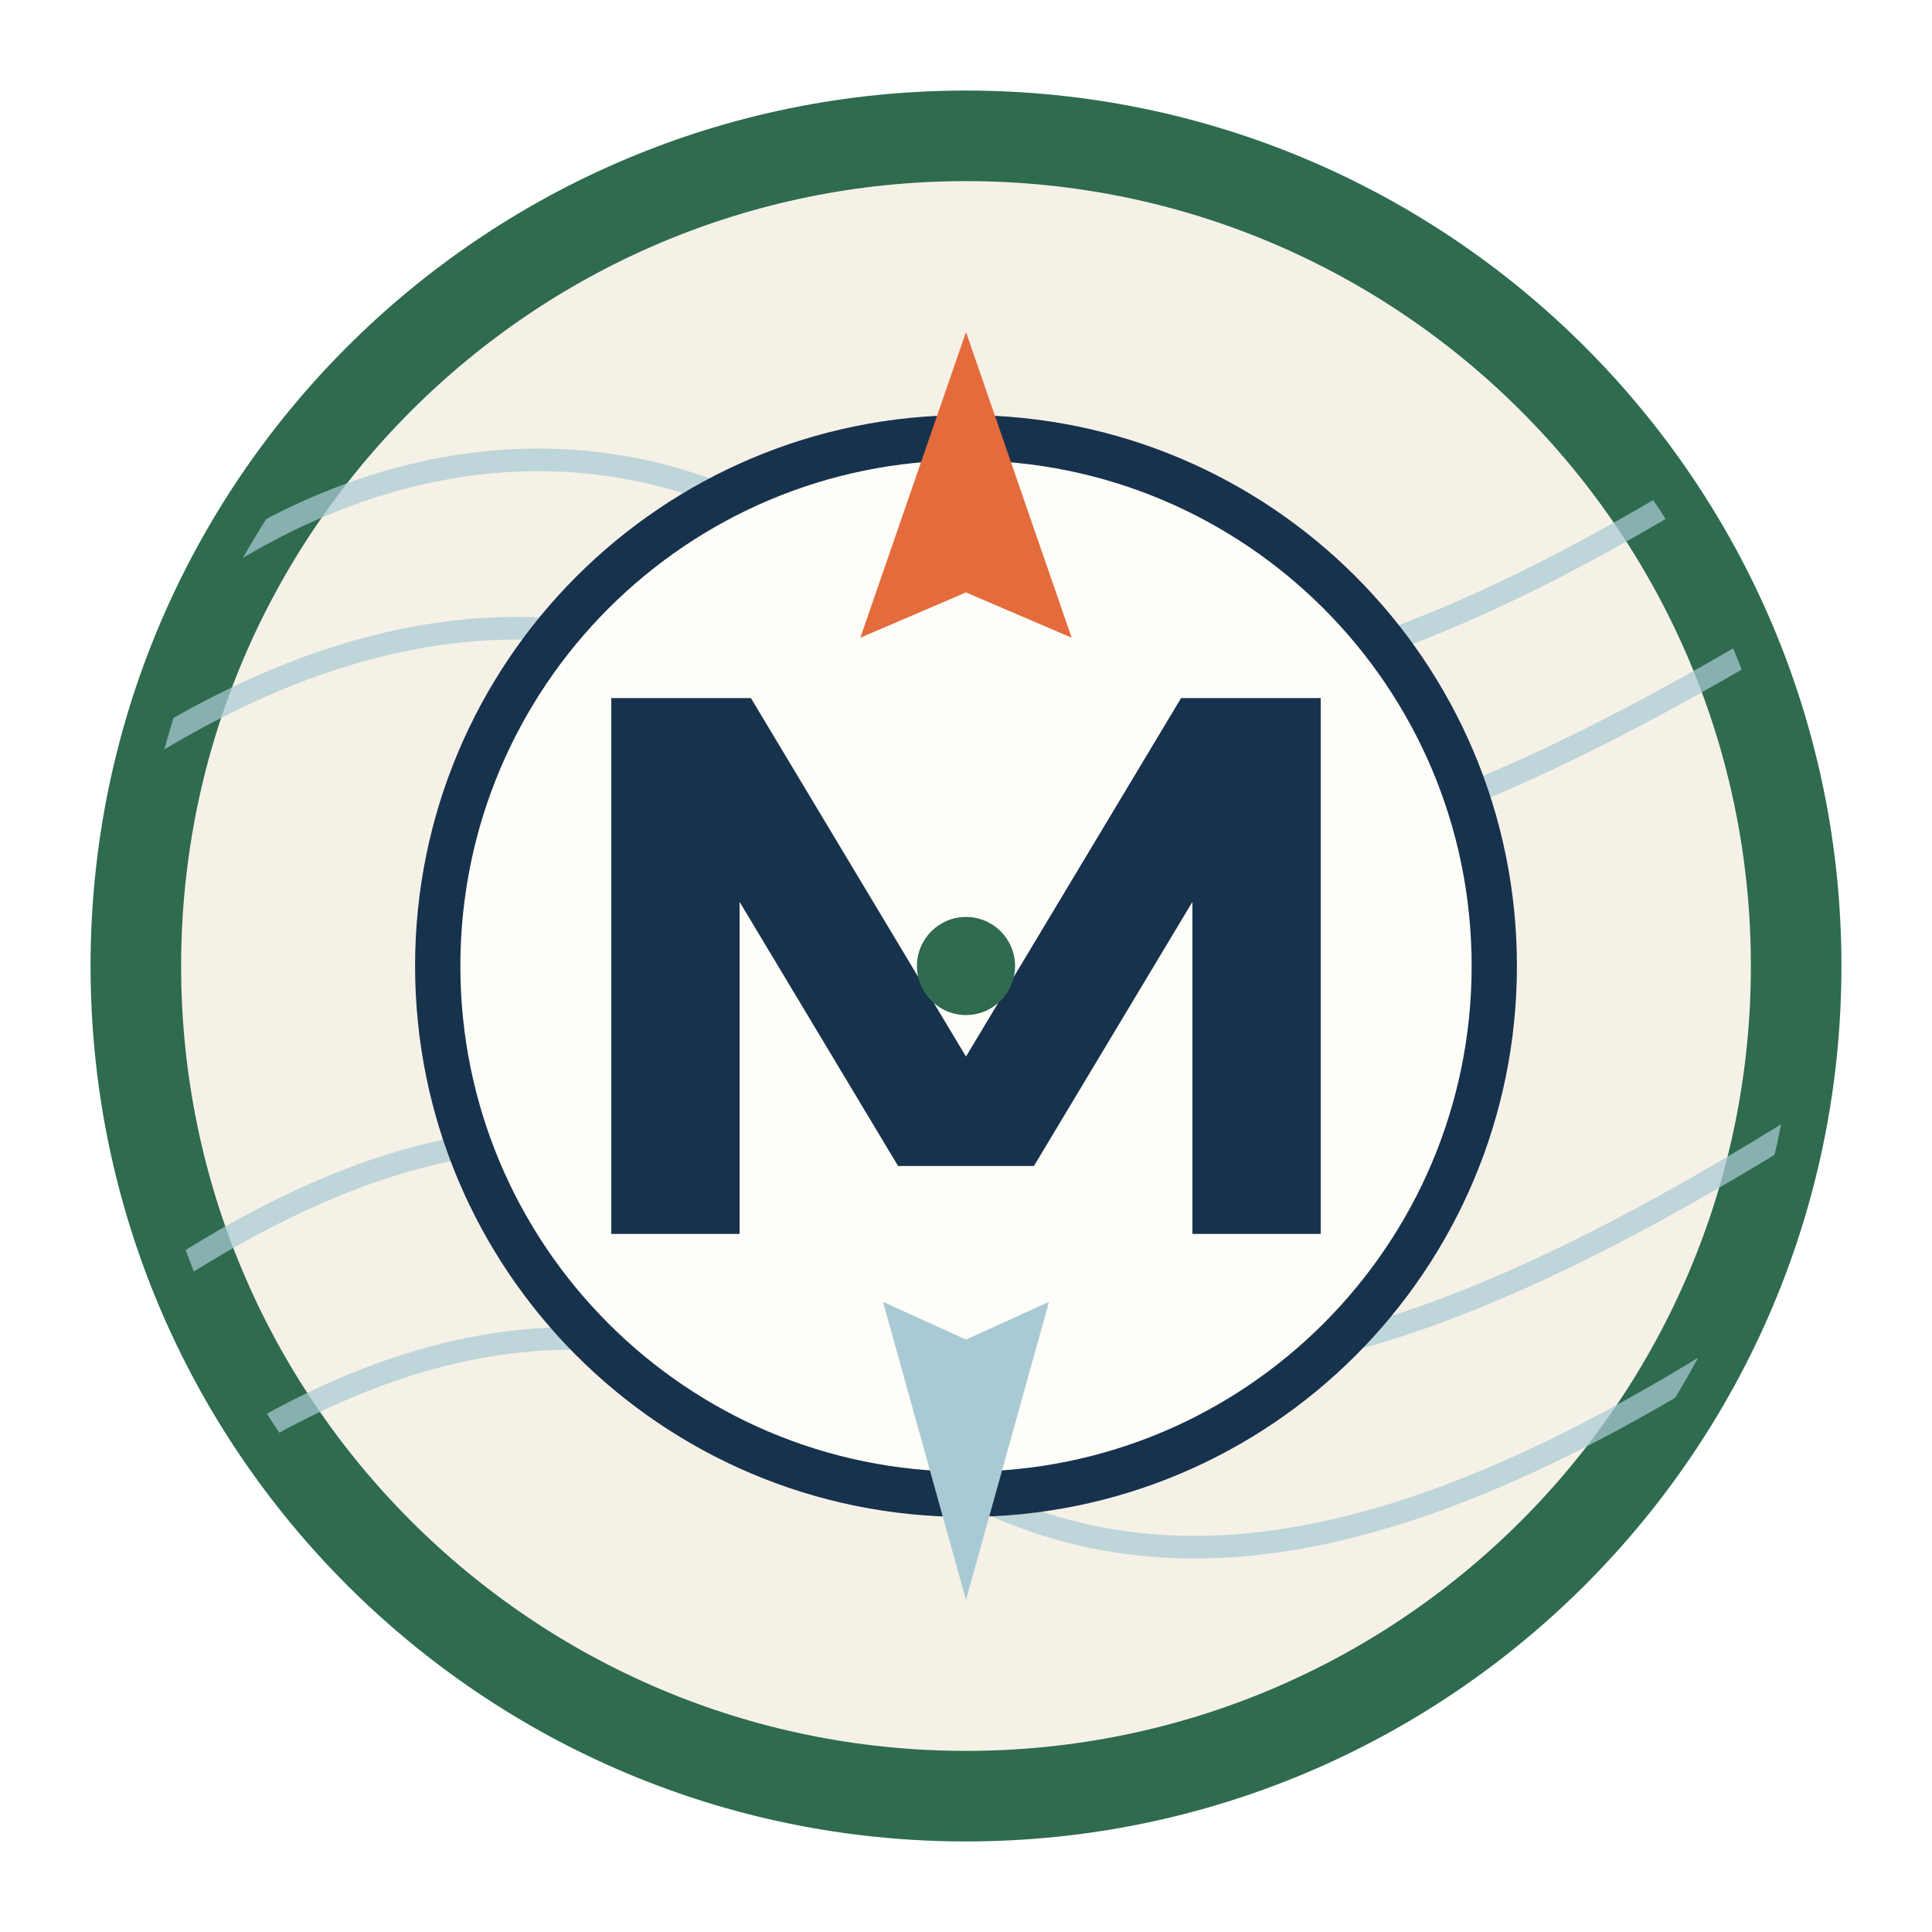
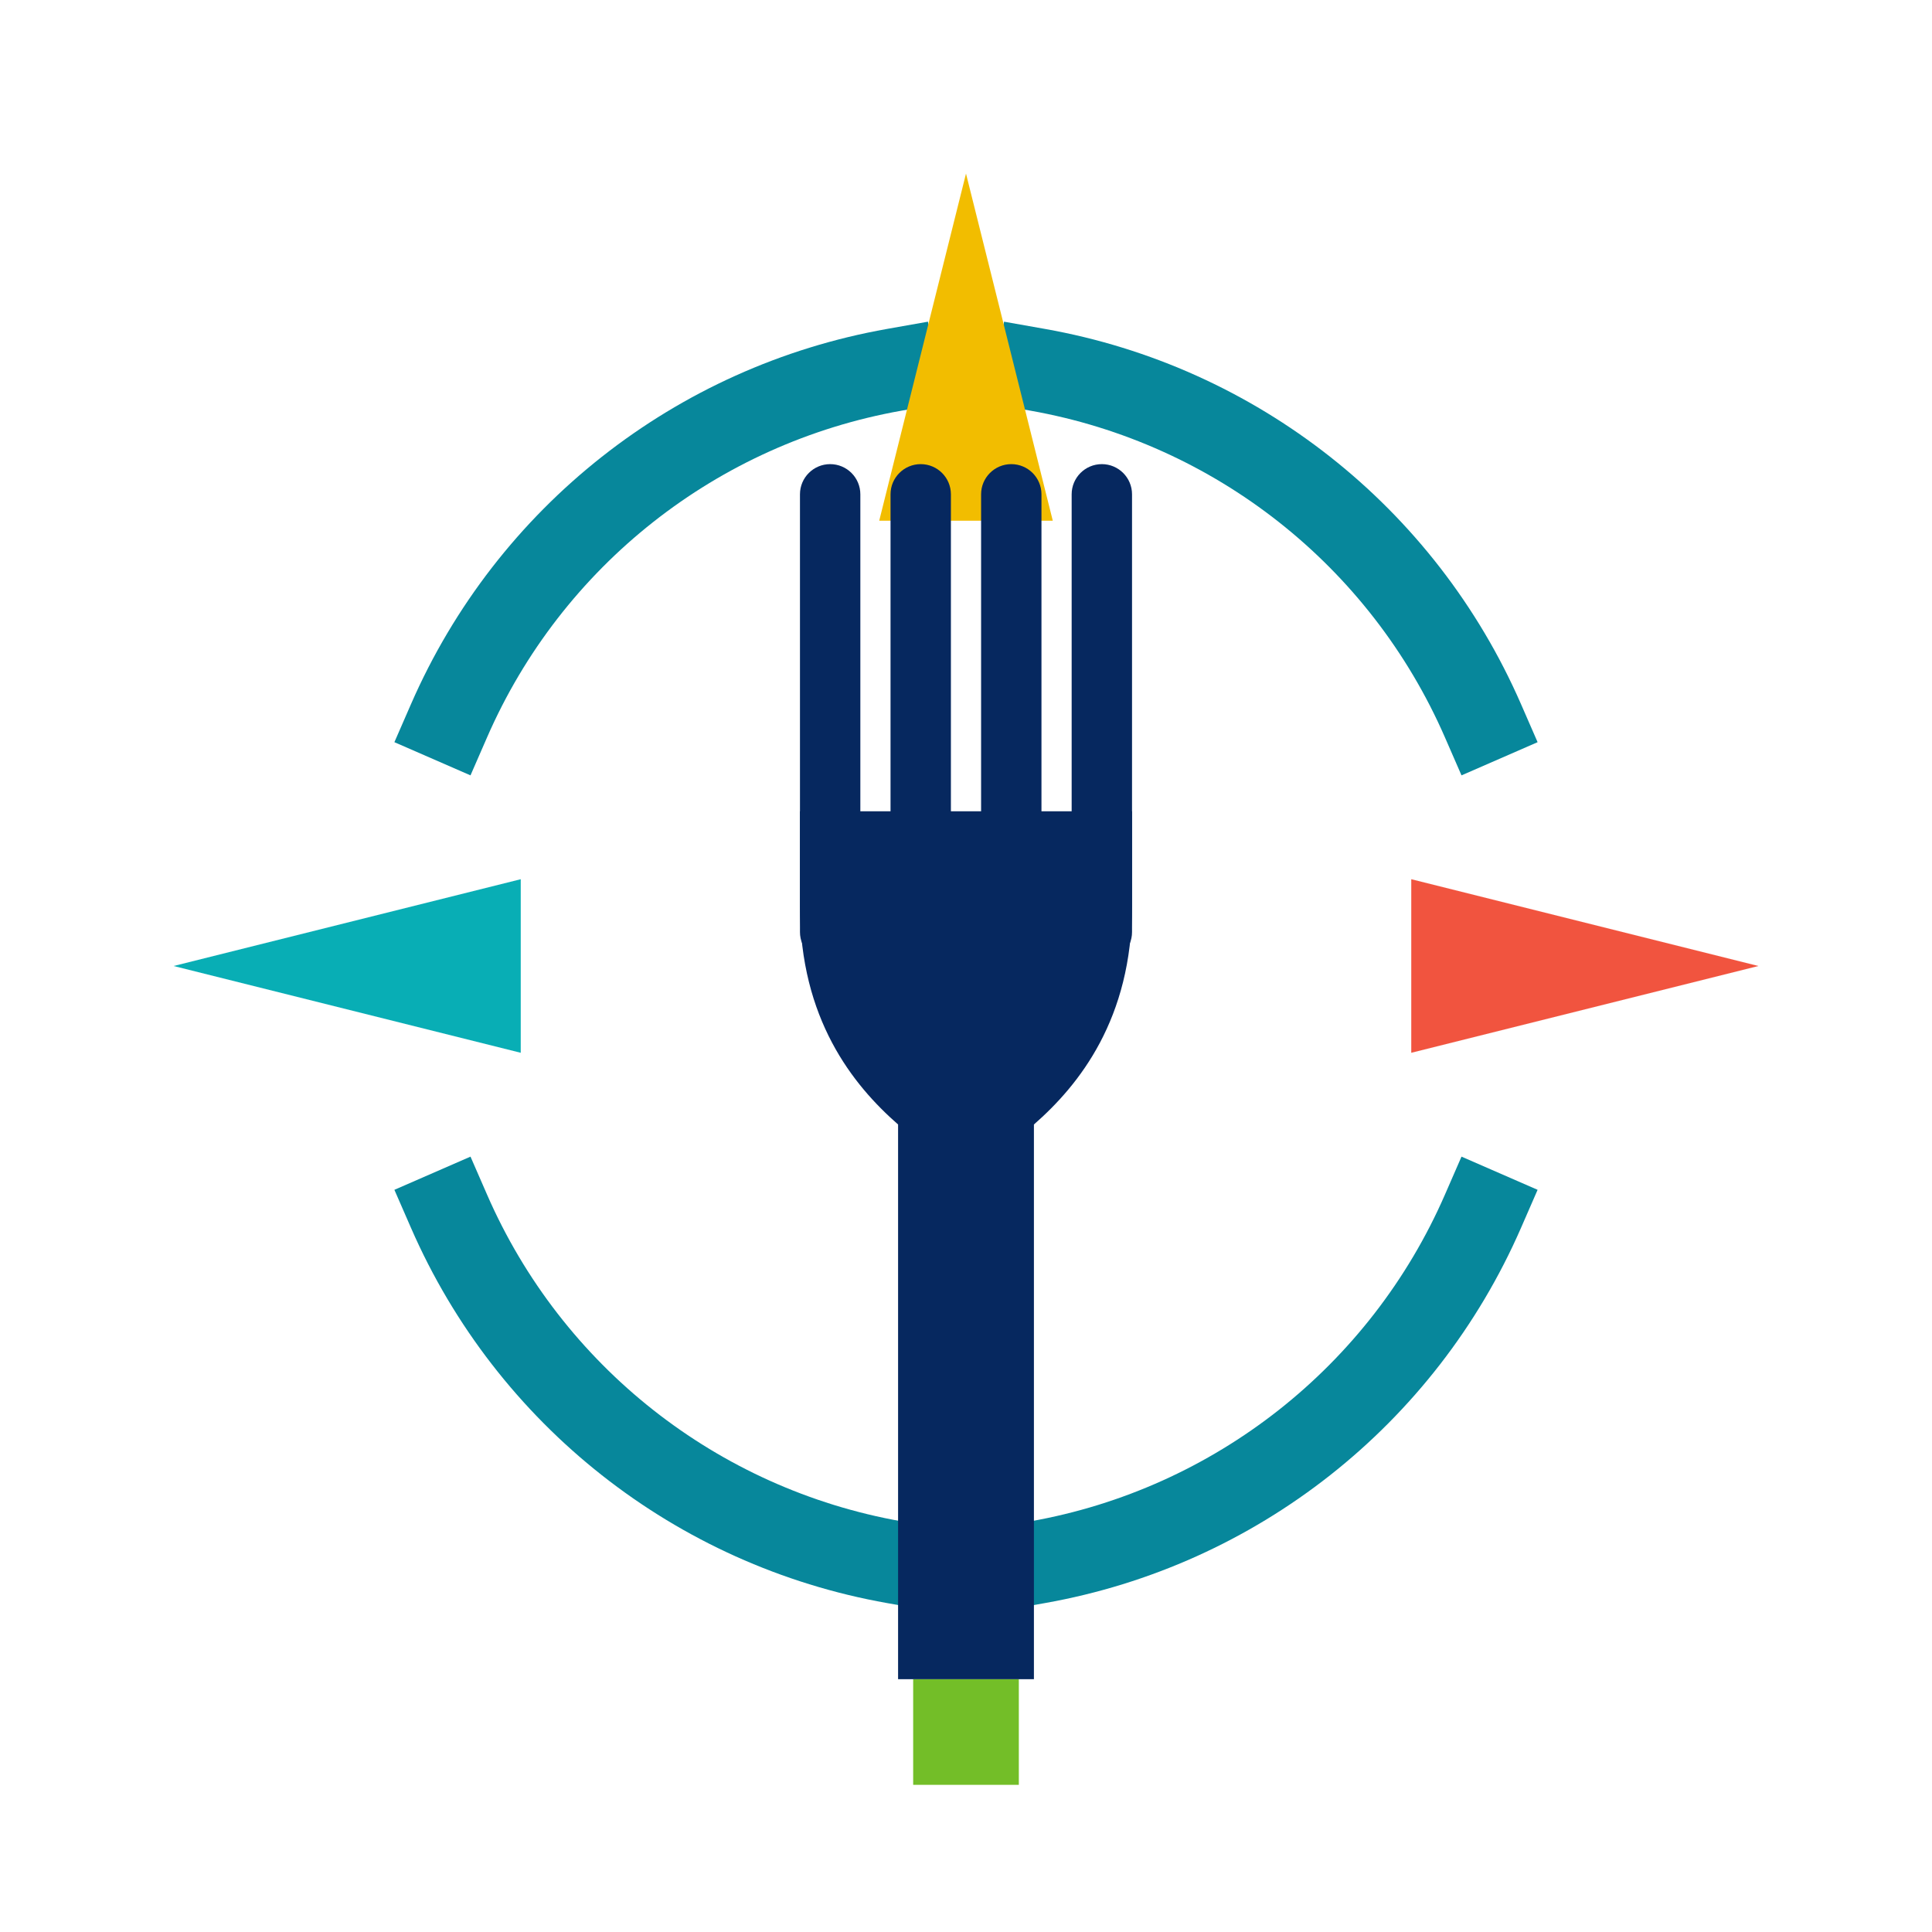
- <svg xmlns="http://www.w3.org/2000/svg" width="1024" height="1024" viewBox="0 0 1024 1024" fill="none">
-   <defs>
-     <clipPath id="mark-clip">
-       <circle cx="512" cy="512" r="440" />
-     </clipPath>
-   </defs>
-   <circle cx="512" cy="512" r="440" fill="#F6F1E7" stroke="#2E6B4F" stroke-width="48" />
-   <g clip-path="url(#mark-clip)" fill="none" stroke="#A9CAD4" stroke-width="12" opacity="0.72">
-     <path d="M80 322C220 212 364 228 458 308C554 390 684 400 944 230" />
-     <path d="M50 414C218 298 352 318 466 402C594 496 730 470 986 310" />
-     <path d="M22 724C224 564 350 582 474 672C600 762 744 736 1002 566" />
-     <path d="M54 816C230 674 364 690 478 770C596 852 742 842 980 674" />
+ <svg xmlns="http://www.w3.org/2000/svg" viewBox="0 0 1024 1024" fill="none">
+   <path d="M238 382A318 318 0 0 1 474 196M550 196A318 318 0 0 1 786 382M786 642A318 318 0 0 1 550 828M474 828A318 318 0 0 1 238 642" stroke="#07879B" stroke-width="44" stroke-linecap="square" />
+   <path d="M512 92L558 276H466L512 92Z" fill="#F2BD00" />
+   <path d="M932 512L748 558V466L932 512Z" fill="#F1543F" />
+   <path d="M92 512L276 466V558L92 512Z" fill="#08AEB5" />
+   <path d="M484 890H540V946H484V890Z" fill="#73BE28" />
+   <g fill="#06285F">
+     <rect x="424" y="246" width="32" height="264" rx="16" />
+     <rect x="472" y="246" width="32" height="264" rx="16" />
+     <rect x="520" y="246" width="32" height="264" rx="16" />
+     <rect x="568" y="246" width="32" height="264" rx="16" />
+     <path d="M424 430H600V480C600 540 572 575 548 596V890H476V596C452 575 424 540 424 480V430Z" />
  </g>
-   <circle cx="512" cy="512" r="280" fill="#FFFDF8" stroke="#17324D" stroke-width="24" />
-   <path d="M512 176L568 338L512 314L456 338L512 176Z" fill="#E46B3C" />
-   <path d="M512 848L468 690L512 710L556 690L512 848Z" fill="#A9CAD4" />
-   <path d="M324 654V370H398L512 560L626 370H700V654H632V478L548 618H476L392 478V654H324Z" fill="#17324D" />
-   <circle cx="512" cy="512" r="26" fill="#2E6B4F" />
</svg>
